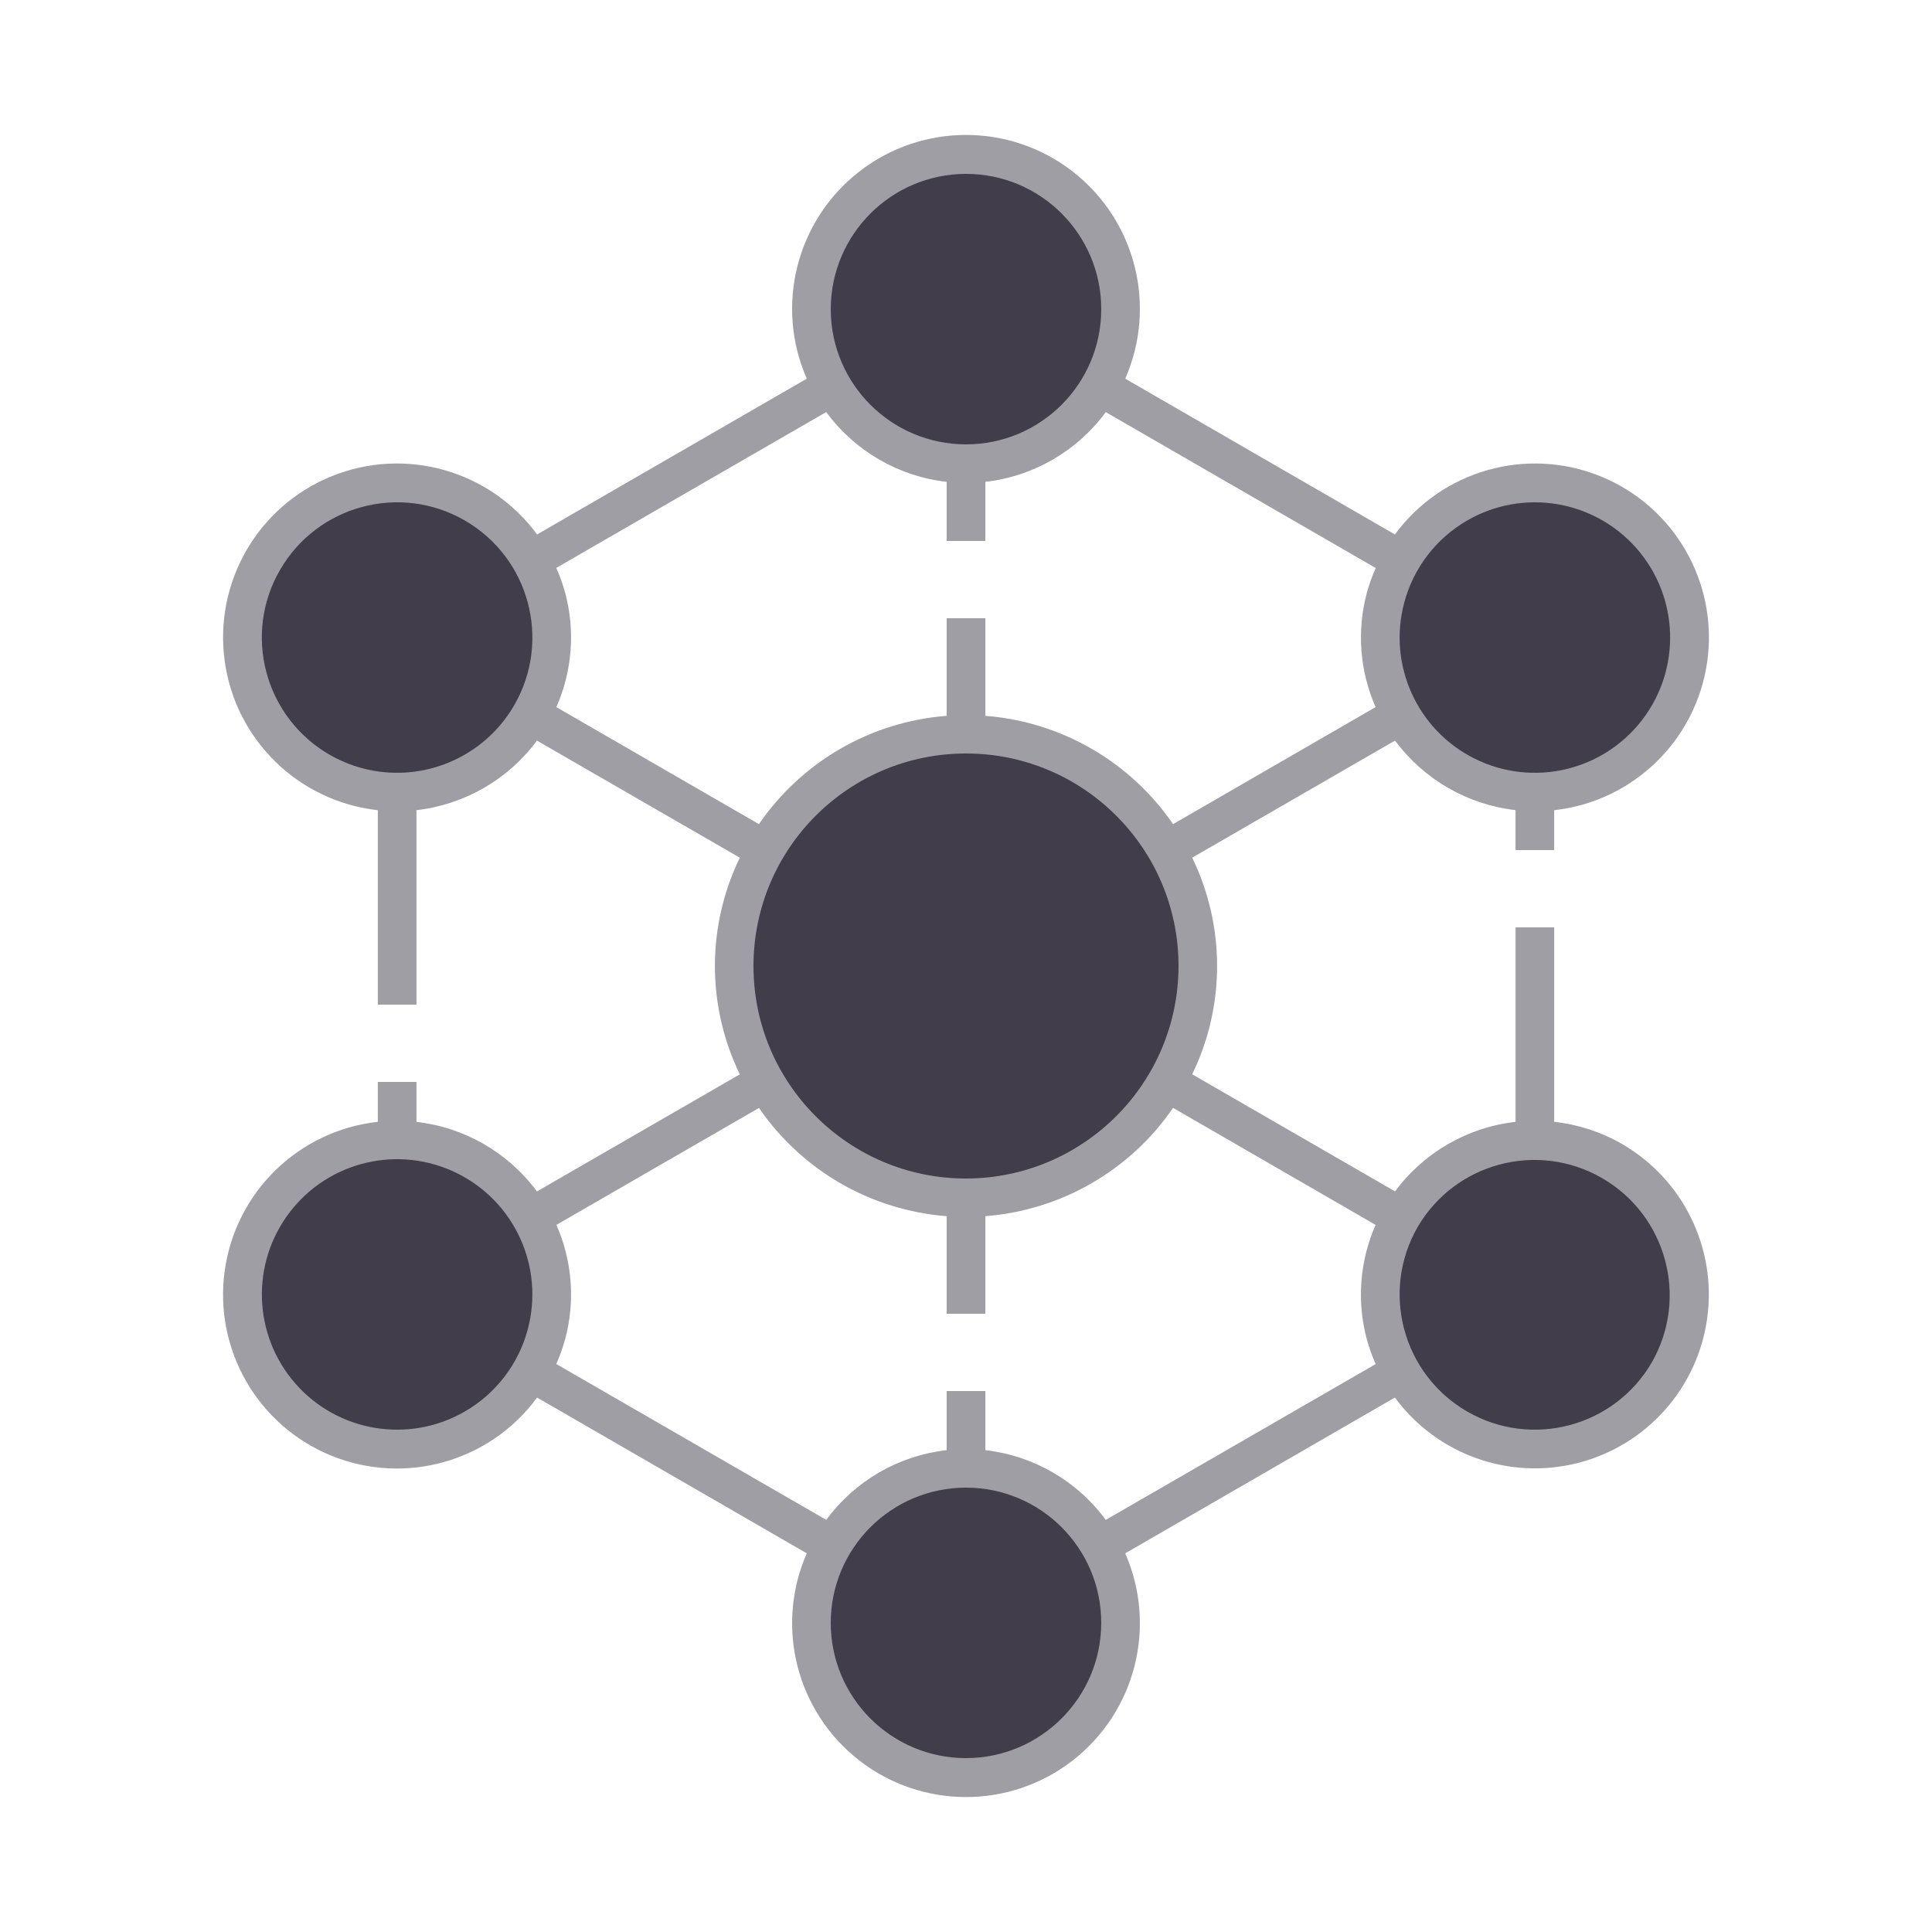
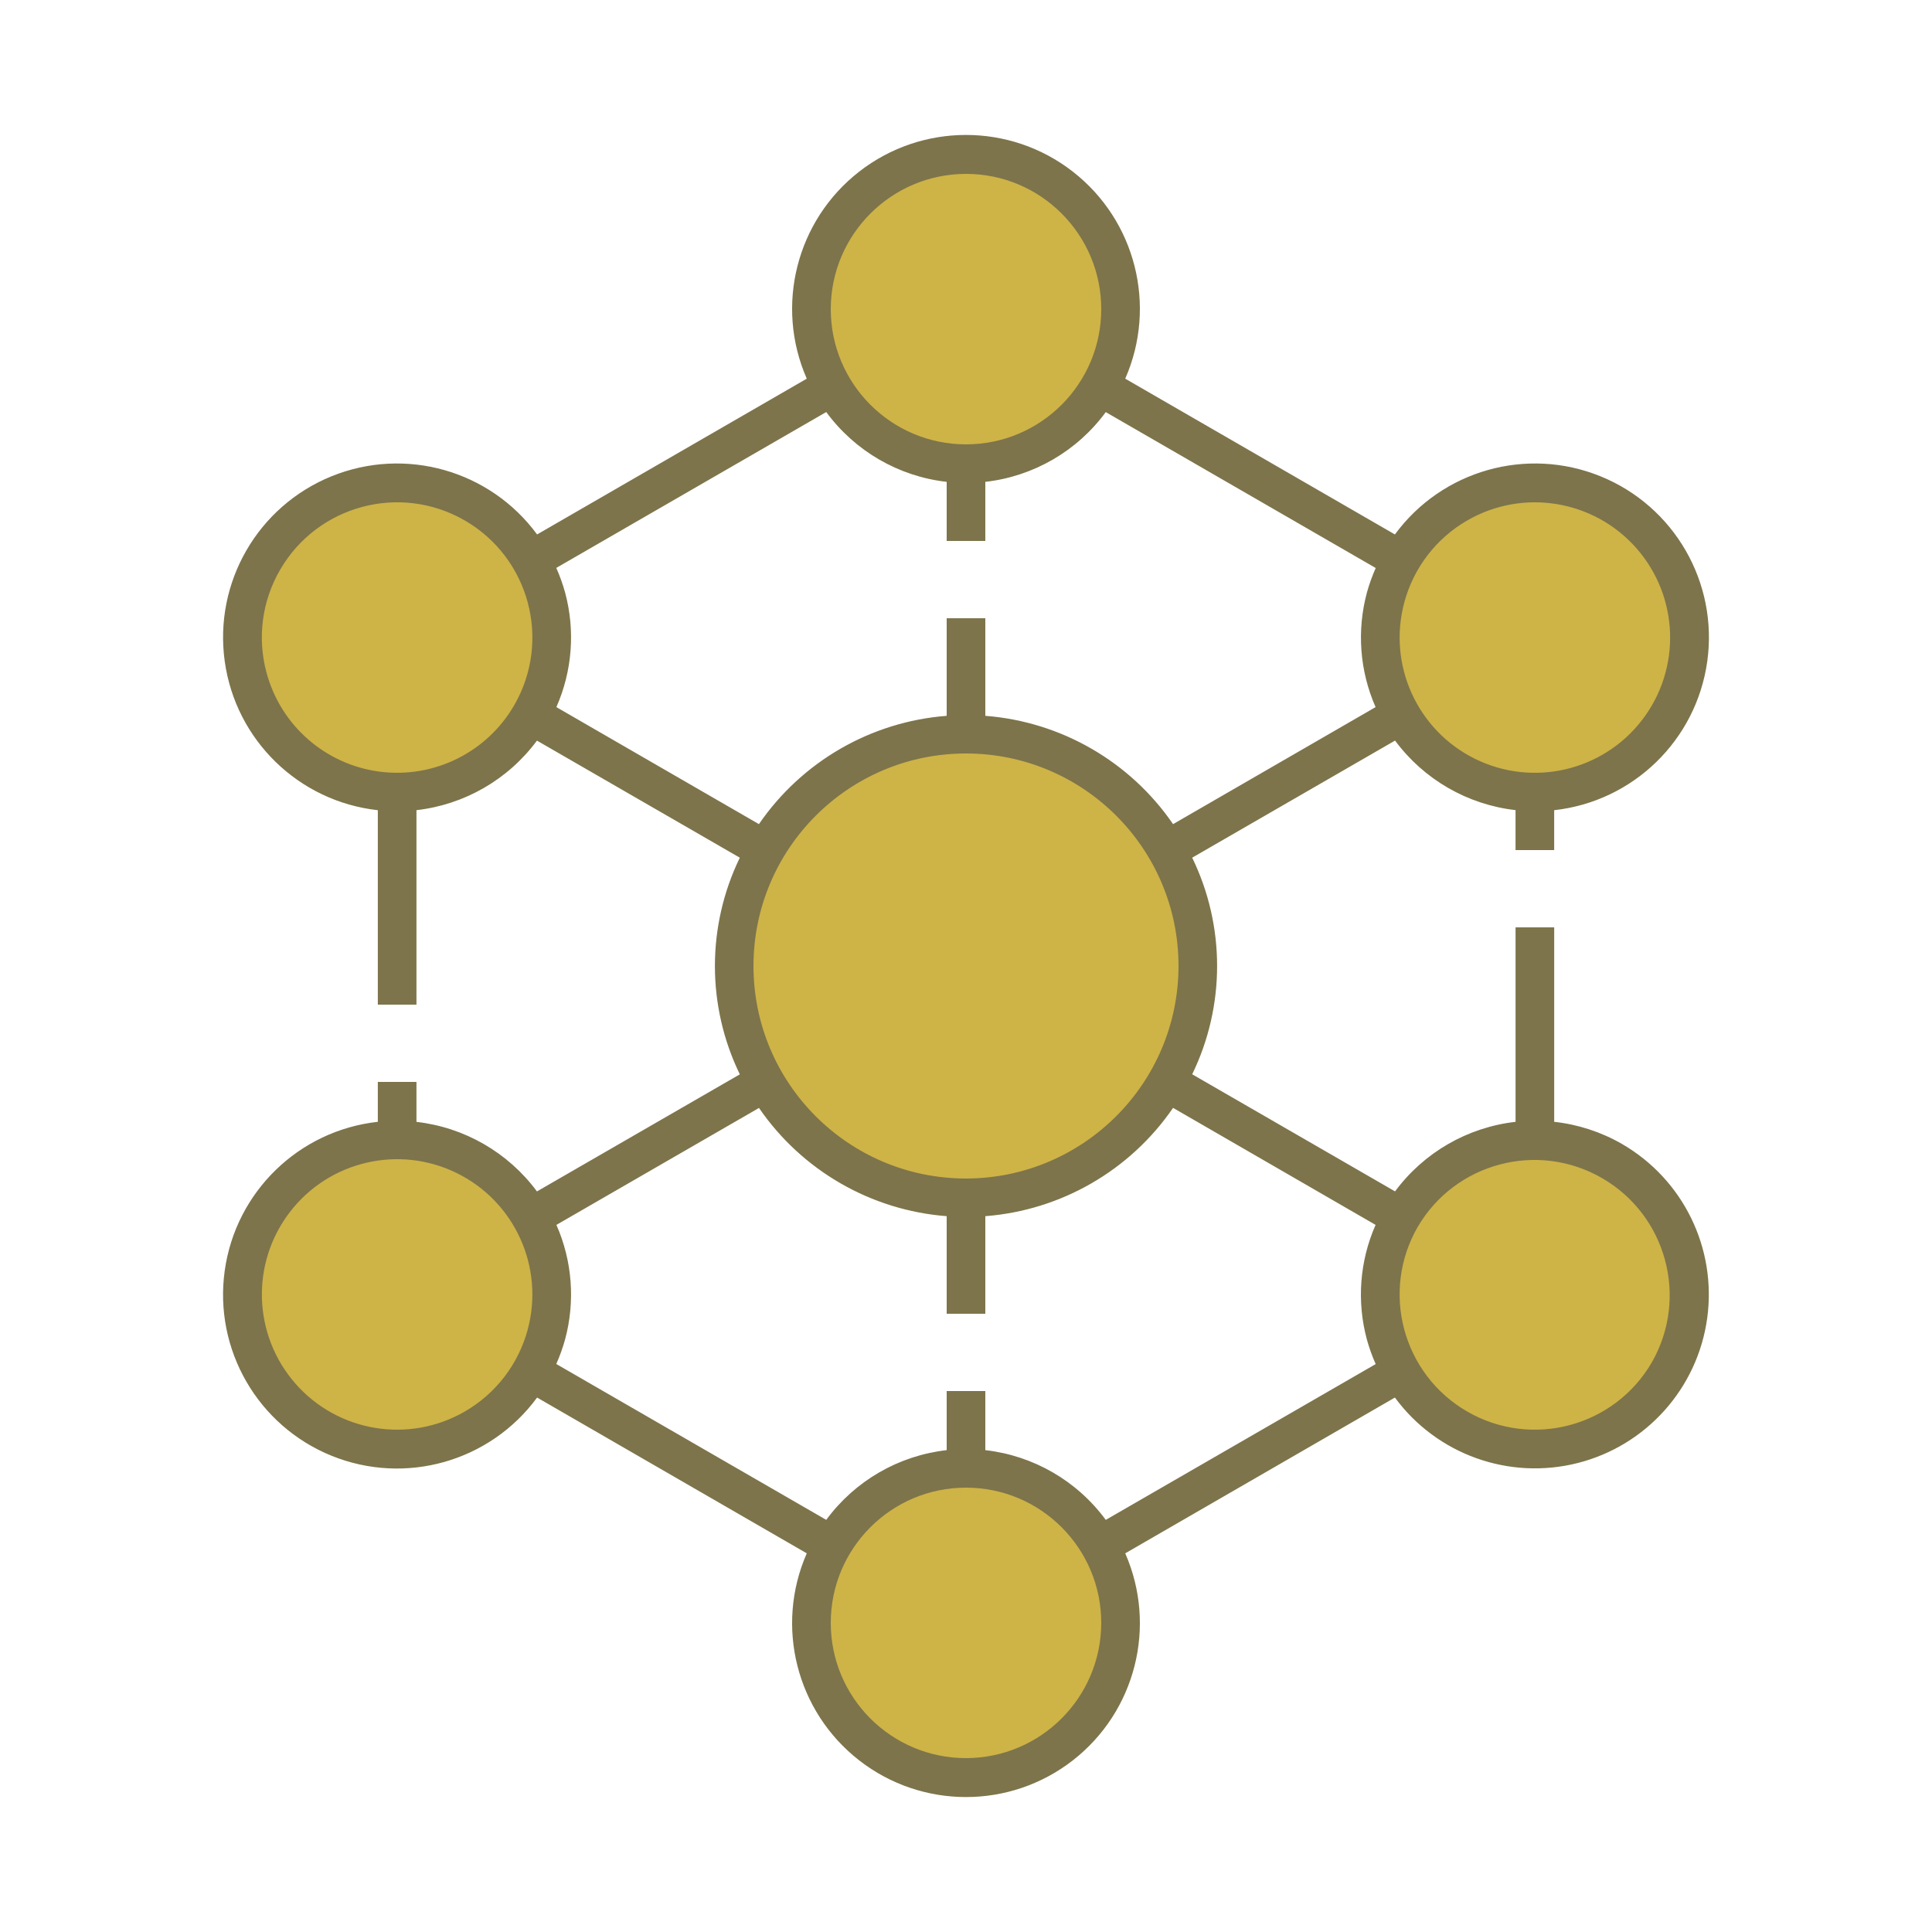
- <svg xmlns="http://www.w3.org/2000/svg" width="100" height="100" viewBox="0 0 100 100">
-   <defs>
-     <style type="text/css">
+ <svg xmlns="http://www.w3.org/2000/svg" width="100" height="100" viewBox="0 0 100 100" version="1.1" id="svg8021">
+   <defs id="defs8007">
+     <style type="text/css" id="style8005">
            .cls-1{fill:#413d4a}.cls-2{fill:#a09ea5}.cls-3{fill:none}
        </style>
  </defs>
  <g id="ic_empty_dark_peers">
    <g id="Group_9049" data-name="Group 9049">
      <g id="Group_9048" data-name="Group 9048">
-         <circle id="Ellipse_633" cx="12" cy="12" r="12" class="cls-1" data-name="Ellipse 633" transform="translate(38 38)" />
-         <circle id="Ellipse_634" cx="8" cy="8" r="8" class="cls-1" data-name="Ellipse 634" transform="translate(42 8)" />
-         <circle id="Ellipse_635" cx="8" cy="8" r="8" class="cls-1" data-name="Ellipse 635" transform="translate(42 76)" />
-         <circle id="Ellipse_636" cx="8" cy="8" r="8" class="cls-1" data-name="Ellipse 636" transform="translate(12.555 25)" />
-         <circle id="Ellipse_637" cx="8" cy="8" r="8" class="cls-1" data-name="Ellipse 637" transform="translate(71.445 59)" />
-         <circle id="Ellipse_638" cx="8" cy="8" r="8" class="cls-1" data-name="Ellipse 638" transform="translate(12.555 59)" />
-         <circle id="Ellipse_639" cx="8" cy="8" r="8" class="cls-1" data-name="Ellipse 639" transform="translate(71.445 25)" />
+         <circle id="Ellipse_633" cx="12" cy="12" r="12" class="cls-1" data-name="Ellipse 633" transform="translate(38 38)" style="fill:#ceb347;fill-opacity:1" />
+         <circle id="Ellipse_634" cx="8" cy="8" r="8" class="cls-1" data-name="Ellipse 634" transform="translate(42 8)" style="fill:#ceb347;fill-opacity:1" />
+         <circle id="Ellipse_635" cx="8" cy="8" r="8" class="cls-1" data-name="Ellipse 635" transform="translate(42 76)" style="fill:#ceb347;fill-opacity:1" />
+         <circle id="Ellipse_636" cx="8" cy="8" r="8" class="cls-1" data-name="Ellipse 636" transform="translate(12.555 25)" style="fill:#ceb347;fill-opacity:1" />
+         <circle id="Ellipse_637" cx="8" cy="8" r="8" class="cls-1" data-name="Ellipse 637" transform="translate(71.445 59)" style="fill:#ceb347;fill-opacity:1" />
+         <circle id="Ellipse_638" cx="8" cy="8" r="8" class="cls-1" data-name="Ellipse 638" transform="translate(12.555 59)" style="fill:#ceb347;fill-opacity:1" />
+         <circle id="Ellipse_639" cx="8" cy="8" r="8" class="cls-1" data-name="Ellipse 639" transform="translate(71.445 25)" style="fill:#ceb347;fill-opacity:1" />
      </g>
-       <path id="Path_18999" d="M83.945 59.206a8.983 8.983 0 0 0-3.5-1.141V48h-2v10.066a9.028 9.028 0 0 0-6.237 3.6l-10.5-6.061a12.835 12.835 0 0 0 0-11.212l10.5-6.061a9.028 9.028 0 0 0 6.236 3.6V44h2v-2.064A9 9 0 1 0 72.2 27.663L58.242 19.6a9 9 0 1 0-16.484 0L27.8 27.663a9 9 0 1 0-8.244 14.273V52h2V41.934a9.032 9.032 0 0 0 6.237-3.6l10.5 6.06a12.839 12.839 0 0 0 0 11.214l-10.5 6.06a9.028 9.028 0 0 0-6.237-3.6V56h-2v2.065A9 9 0 1 0 27.8 72.337L41.758 80.4a9 9 0 1 0 16.484 0L72.2 72.337a9 9 0 1 0 11.745-13.131zM50 61a11 11 0 1 1 11-11 11.013 11.013 0 0 1-11 11zm25.945-34.062a7 7 0 1 1-3.261 4.25 6.986 6.986 0 0 1 3.261-4.25zM50 9a7 7 0 1 1-7 7 7.008 7.008 0 0 1 7-7zM26.617 36.5a7 7 0 0 1-12.823-1.688 6.953 6.953 0 0 1 .7-5.312 7 7 0 0 1 9.562-2.562 7 7 0 0 1 2.561 9.562zm2.181.1a8.935 8.935 0 0 0 .451-5.934 9.138 9.138 0 0 0-.456-1.271l13.973-8.068A8.992 8.992 0 0 0 49 24.941V28h2v-3.059a8.992 8.992 0 0 0 6.234-3.61L71.207 29.4a9.2 9.2 0 0 0-.456 1.272A8.935 8.935 0 0 0 71.2 36.6l-10.482 6.057A13 13 0 0 0 51 37.051V32h-2v5.051a13 13 0 0 0-9.718 5.606zm-4.743 36.462a7 7 0 1 1 3.261-4.25 6.99 6.99 0 0 1-3.261 4.25zM50 91a7 7 0 1 1 7-7 7.008 7.008 0 0 1-7 7zm7.234-12.331A8.992 8.992 0 0 0 51 75.059V72h-2v3.059a8.994 8.994 0 0 0-6.234 3.609L28.793 70.6a9.151 9.151 0 0 0 .456-1.272A8.932 8.932 0 0 0 28.8 63.4l10.485-6.053A13 13 0 0 0 49 62.949V68h2v-5.051a13 13 0 0 0 9.718-5.606L71.2 63.4a8.932 8.932 0 0 0-.451 5.933 9.151 9.151 0 0 0 .456 1.272zM85.507 70.5a7 7 0 0 1-9.562 2.562 7 7 0 0 1-2.562-9.562 7 7 0 0 1 12.124 7z" class="cls-2" data-name="Path 18999" />
+       <path id="Path_18999" d="M83.945 59.206a8.983 8.983 0 0 0-3.5-1.141V48h-2v10.066a9.028 9.028 0 0 0-6.237 3.6l-10.5-6.061a12.835 12.835 0 0 0 0-11.212l10.5-6.061a9.028 9.028 0 0 0 6.236 3.6V44h2v-2.064A9 9 0 1 0 72.2 27.663L58.242 19.6a9 9 0 1 0-16.484 0L27.8 27.663a9 9 0 1 0-8.244 14.273V52h2V41.934a9.032 9.032 0 0 0 6.237-3.6l10.5 6.06a12.839 12.839 0 0 0 0 11.214l-10.5 6.06a9.028 9.028 0 0 0-6.237-3.6V56h-2v2.065A9 9 0 1 0 27.8 72.337L41.758 80.4a9 9 0 1 0 16.484 0L72.2 72.337a9 9 0 1 0 11.745-13.131zM50 61a11 11 0 1 1 11-11 11.013 11.013 0 0 1-11 11zm25.945-34.062a7 7 0 1 1-3.261 4.25 6.986 6.986 0 0 1 3.261-4.25zM50 9a7 7 0 1 1-7 7 7.008 7.008 0 0 1 7-7zM26.617 36.5a7 7 0 0 1-12.823-1.688 6.953 6.953 0 0 1 .7-5.312 7 7 0 0 1 9.562-2.562 7 7 0 0 1 2.561 9.562zm2.181.1a8.935 8.935 0 0 0 .451-5.934 9.138 9.138 0 0 0-.456-1.271l13.973-8.068A8.992 8.992 0 0 0 49 24.941V28h2v-3.059a8.992 8.992 0 0 0 6.234-3.61L71.207 29.4a9.2 9.2 0 0 0-.456 1.272A8.935 8.935 0 0 0 71.2 36.6l-10.482 6.057A13 13 0 0 0 51 37.051V32h-2v5.051a13 13 0 0 0-9.718 5.606zm-4.743 36.462a7 7 0 1 1 3.261-4.25 6.99 6.99 0 0 1-3.261 4.25zM50 91a7 7 0 1 1 7-7 7.008 7.008 0 0 1-7 7zm7.234-12.331A8.992 8.992 0 0 0 51 75.059V72h-2v3.059a8.994 8.994 0 0 0-6.234 3.609L28.793 70.6a9.151 9.151 0 0 0 .456-1.272A8.932 8.932 0 0 0 28.8 63.4l10.485-6.053A13 13 0 0 0 49 62.949V68h2v-5.051a13 13 0 0 0 9.718-5.606L71.2 63.4a8.932 8.932 0 0 0-.451 5.933 9.151 9.151 0 0 0 .456 1.272zM85.507 70.5a7 7 0 0 1-9.562 2.562 7 7 0 0 1-2.562-9.562 7 7 0 0 1 12.124 7z" class="cls-2" data-name="Path 18999" style="fill:#7d744b;fill-opacity:1" />
    </g>
    <path id="Rectangle_4705" d="M0 0h100v100H0z" class="cls-3" data-name="Rectangle 4705" />
  </g>
</svg>
